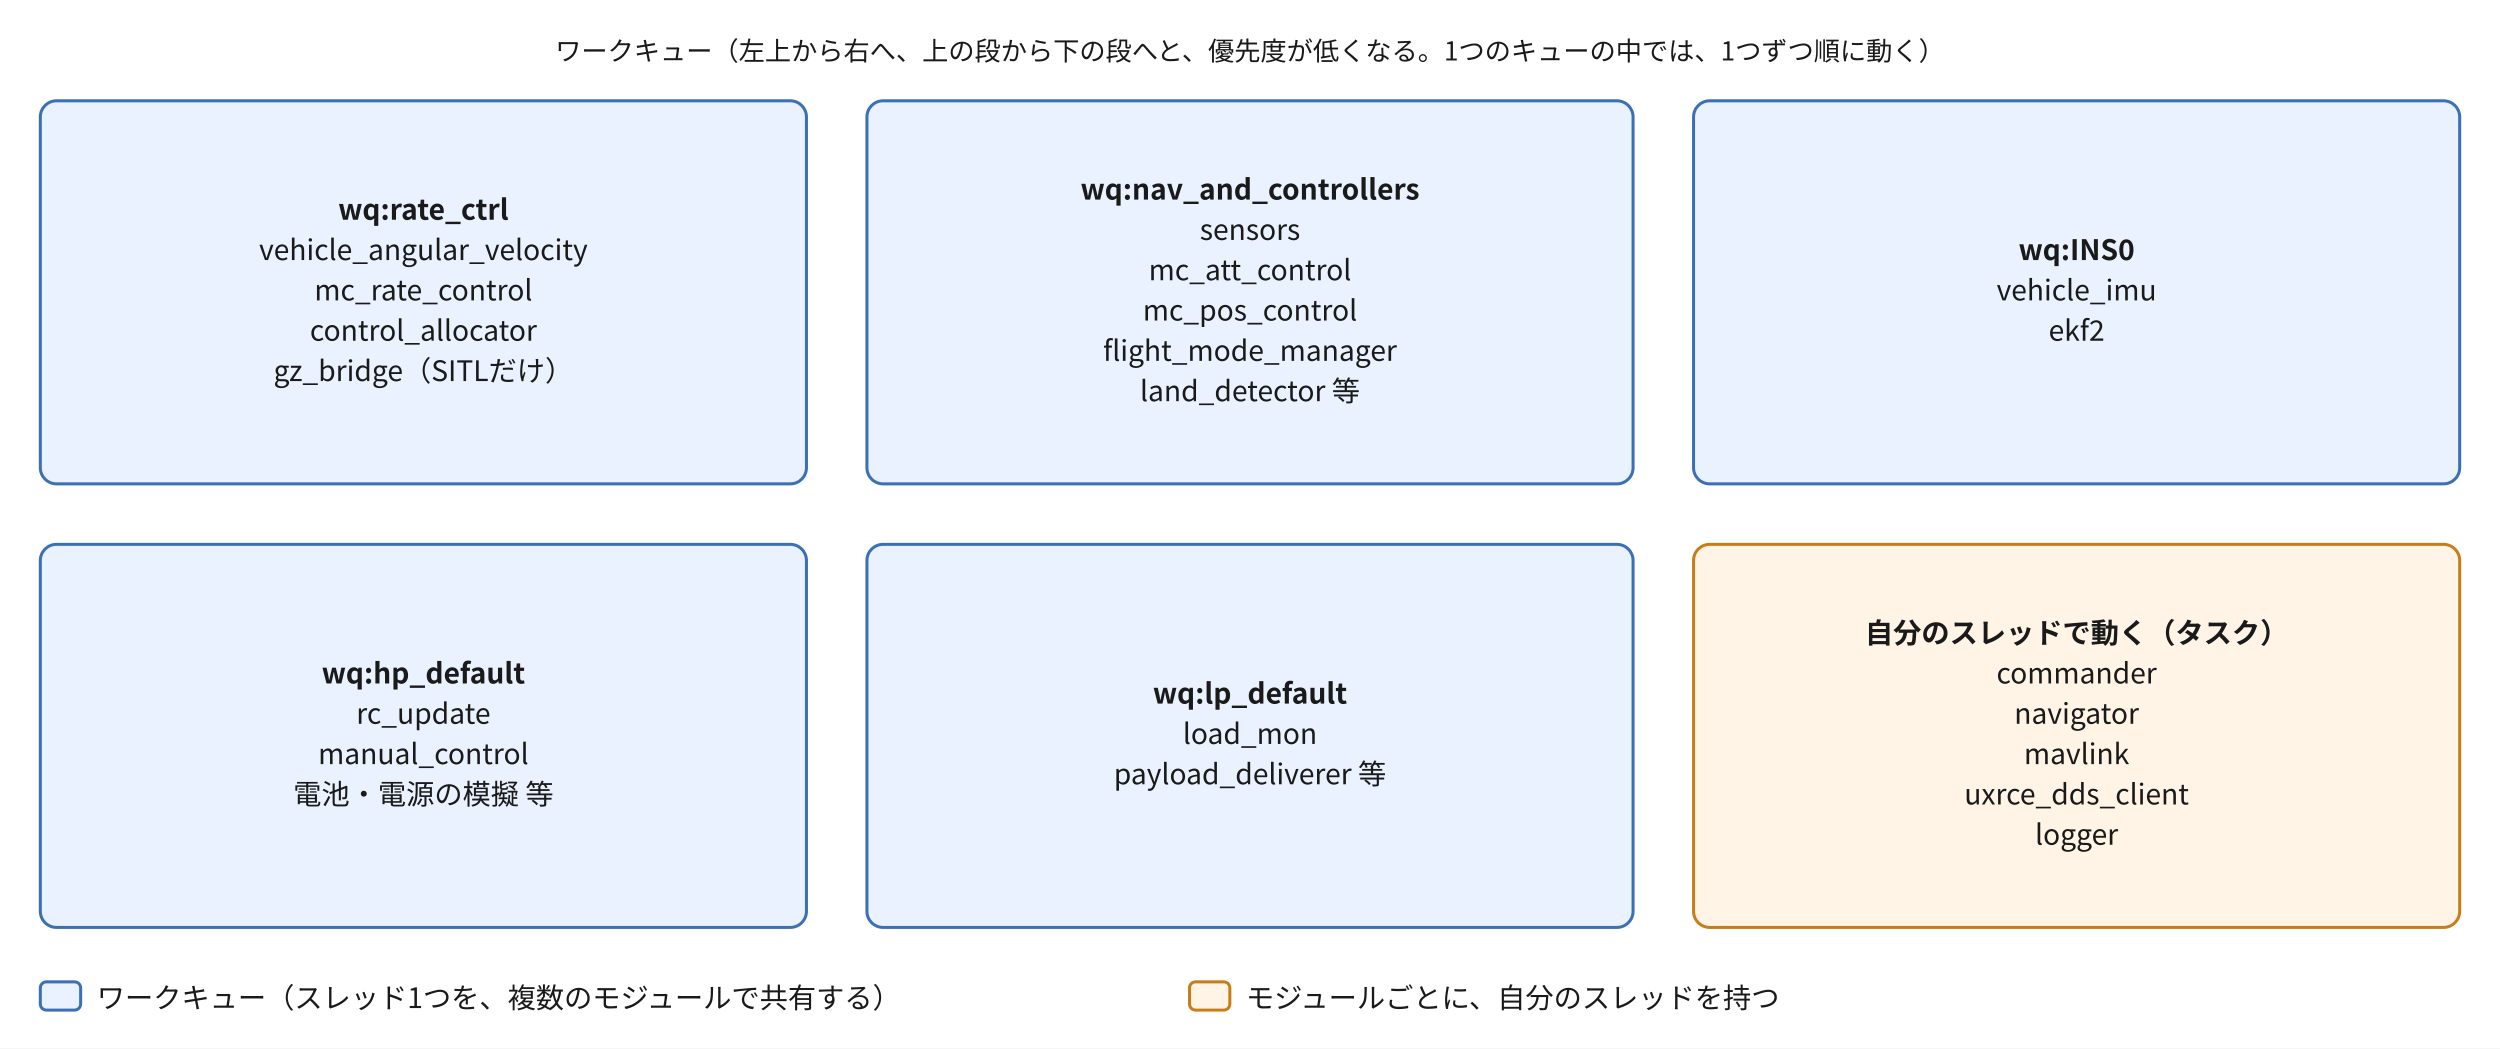
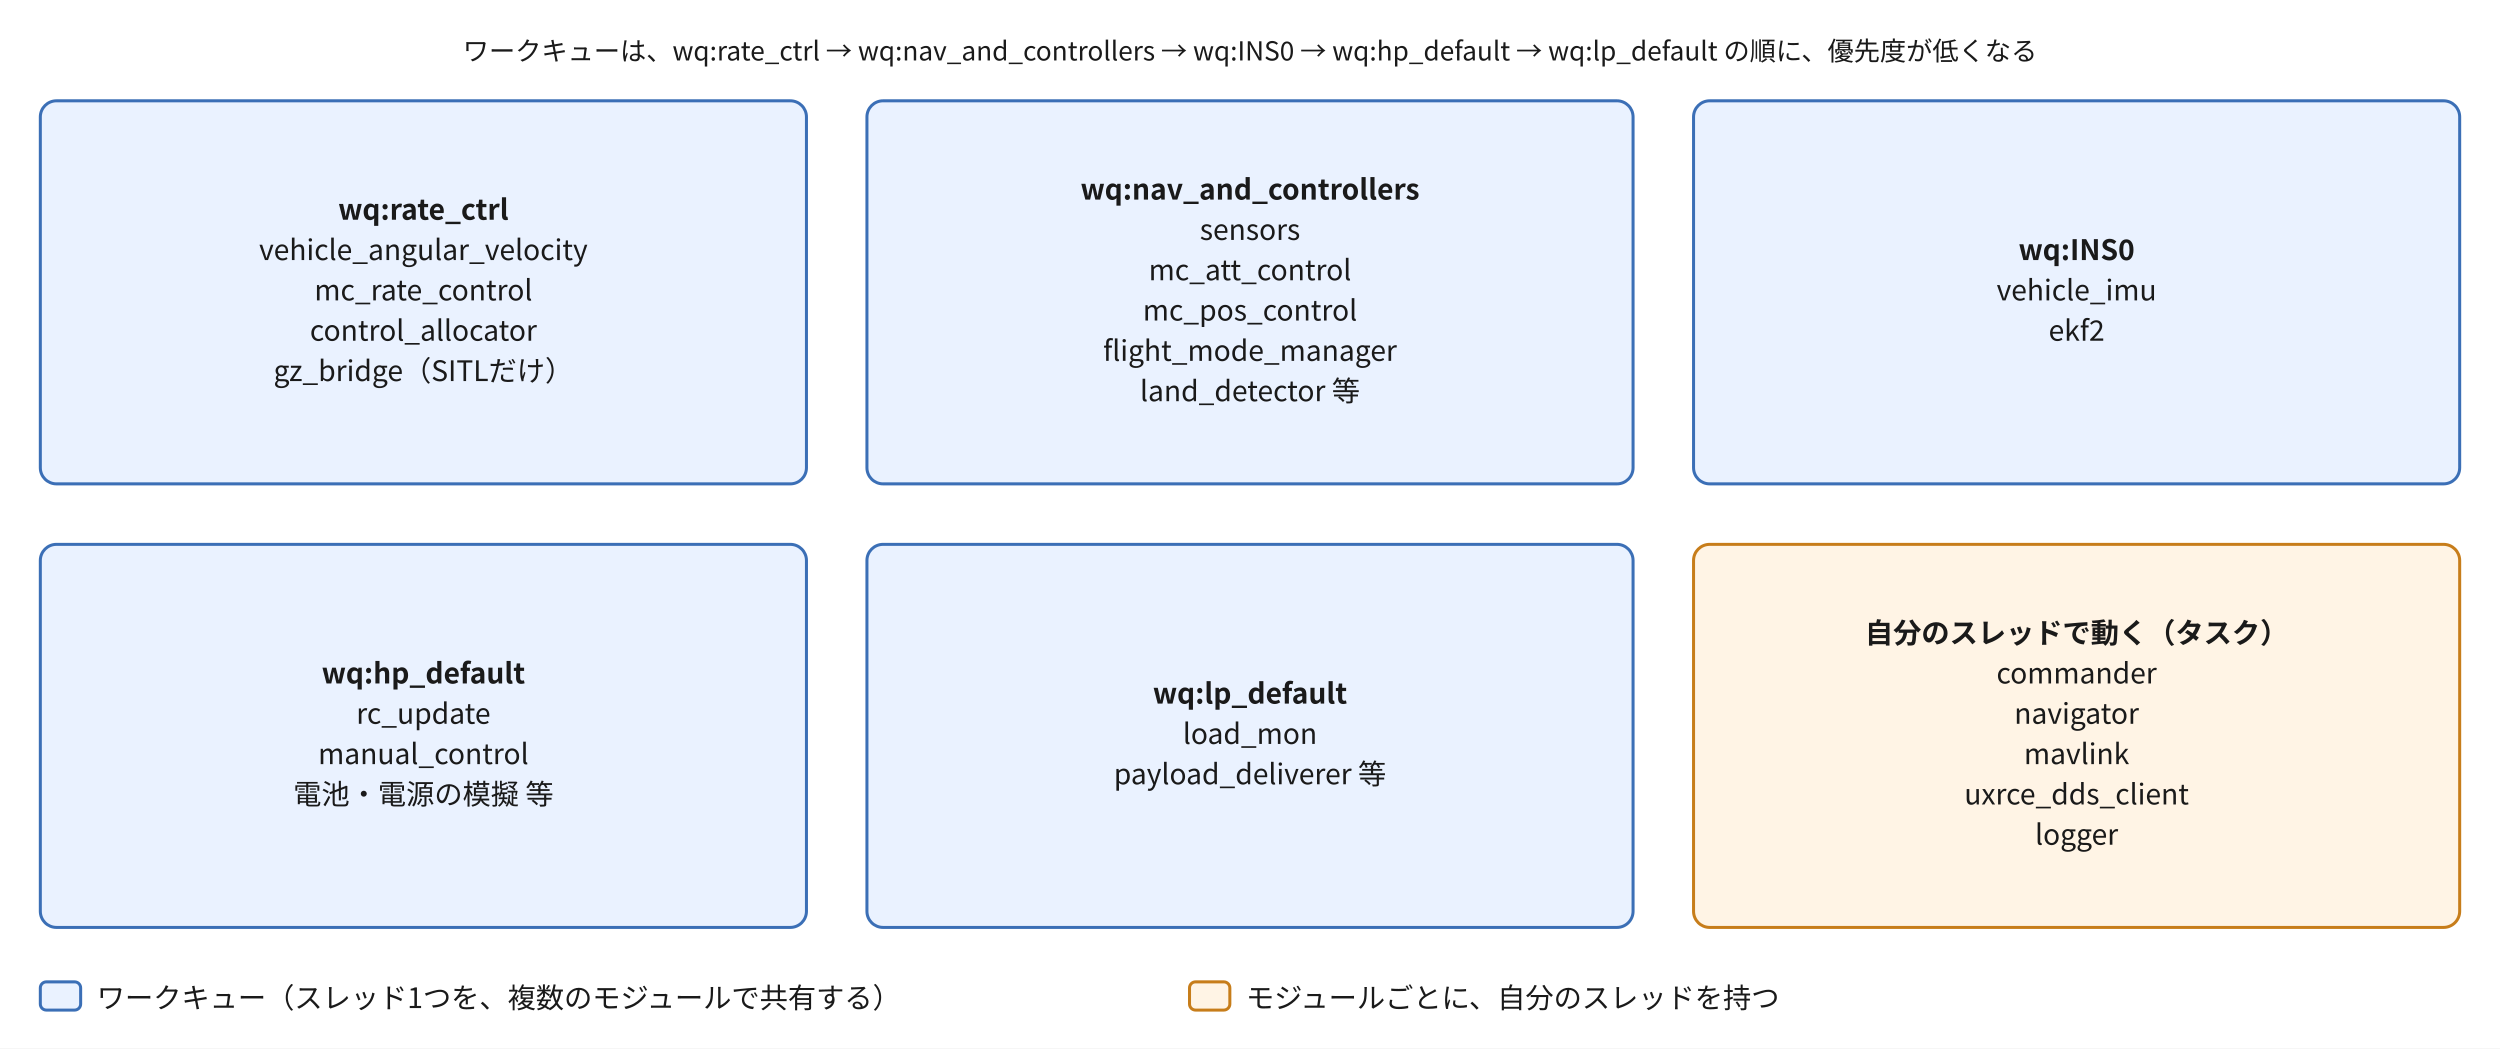
<svg xmlns="http://www.w3.org/2000/svg" viewBox="0 0 1240 520" width="1240" height="520" font-family="'Noto Sans CJK JP','Noto Sans JP','Hiragino Sans','Yu Gothic',Meiryo,sans-serif" font-size="14" role="img" aria-label="PX4のSITLで、モジュールがどのスレッドで動くかを示した図。ワークキュー wq:rate_ctrl（優先度がいちばん高い）では、vehicle_angular_velocity・mc_rate_control・control_allocator・gz_bridge が動く。wq:nav_and_controllers では、sensors・mc_att_control・mc_pos_control・flight_mode_manager・land_detector が動く。wq:INS0 では、vehicle_imu と ekf2 が動く。wq:hp_default では、rc_update・manual_control 等が、wq:lp_default では、load_mon 等が動く。commander・navigator・mavlink・uxrce_dds_client・logger は、ワークキューを使わず、それぞれ自分のスレッドで動く">
  <defs>
    <marker id="a" viewBox="0 0 10 10" refX="9" refY="5" markerWidth="8" markerHeight="8" orient="auto">
      <path d="M0,0 L10,5 L0,10 z" fill="#333333" />
    </marker>
    <marker id="s" viewBox="0 0 10 10" refX="1" refY="5" markerWidth="8" markerHeight="8" orient="auto">
      <path d="M10,0 L0,5 L10,10 z" fill="#333333" />
    </marker>
  </defs>
  <rect x="0" y="0" width="1240" height="520" fill="#ffffff" />
  <g fill="#1a1a1a">
    <rect x="20" y="50" width="380" height="190" rx="8" fill="#eaf2ff" stroke="#3b6fb6" stroke-width="1.5" />
    <rect x="430" y="50" width="380" height="190" rx="8" fill="#eaf2ff" stroke="#3b6fb6" stroke-width="1.5" />
    <rect x="840" y="50" width="380" height="190" rx="8" fill="#eaf2ff" stroke="#3b6fb6" stroke-width="1.5" />
    <rect x="20" y="270" width="380" height="190" rx="8" fill="#eaf2ff" stroke="#3b6fb6" stroke-width="1.5" />
    <rect x="430" y="270" width="380" height="190" rx="8" fill="#eaf2ff" stroke="#3b6fb6" stroke-width="1.5" />
    <rect x="840" y="270" width="380" height="190" rx="8" fill="#fff4e5" stroke="#c77d1a" stroke-width="1.5" />
    <text x="210" y="109" text-anchor="middle" font-weight="bold">wq:rate_ctrl</text>
    <text x="210" y="129" text-anchor="middle">vehicle_angular_velocity</text>
    <text x="210" y="149" text-anchor="middle">mc_rate_control</text>
    <text x="210" y="169" text-anchor="middle">control_allocator</text>
    <text x="210" y="189" text-anchor="middle">gz_bridge（SITLだけ）</text>
    <text x="620" y="99" text-anchor="middle" font-weight="bold">wq:nav_and_controllers</text>
    <text x="620" y="119" text-anchor="middle">sensors</text>
    <text x="620" y="139" text-anchor="middle">mc_att_control</text>
    <text x="620" y="159" text-anchor="middle">mc_pos_control</text>
    <text x="620" y="179" text-anchor="middle">flight_mode_manager</text>
    <text x="620" y="199" text-anchor="middle">land_detector 等</text>
    <text x="1030" y="129" text-anchor="middle" font-weight="bold">wq:INS0</text>
    <text x="1030" y="149" text-anchor="middle">vehicle_imu</text>
    <text x="1030" y="169" text-anchor="middle">ekf2</text>
    <text x="210" y="339" text-anchor="middle" font-weight="bold">wq:hp_default</text>
    <text x="210" y="359" text-anchor="middle">rc_update</text>
    <text x="210" y="379" text-anchor="middle">manual_control</text>
    <text x="210" y="399" text-anchor="middle">電池・電源の模擬 等</text>
    <text x="620" y="349" text-anchor="middle" font-weight="bold">wq:lp_default</text>
    <text x="620" y="369" text-anchor="middle">load_mon</text>
    <text x="620" y="389" text-anchor="middle">payload_deliverer 等</text>
    <text x="1030" y="319" text-anchor="middle" font-weight="bold">自分のスレッドで動く（タスク）</text>
    <text x="1030" y="339" text-anchor="middle">commander</text>
    <text x="1030" y="359" text-anchor="middle">navigator</text>
    <text x="1030" y="379" text-anchor="middle">mavlink</text>
    <text x="1030" y="399" text-anchor="middle">uxrce_dds_client</text>
    <text x="1030" y="419" text-anchor="middle">logger</text>
-     <text x="620" y="30" text-anchor="middle" font-size="13">ワークキュー（左上から右へ、上の段から下の段へと、優先度が低くなる。1つのキューの中では、1つずつ順に動く）</text>
+     <text x="620" y="30" text-anchor="middle" font-size="13">ワークキューは、wq:rate_ctrl → wq:nav_and_controllers → wq:INS0 → wq:hp_default → wq:lp_default の順に、優先度が低くなる</text>
    <rect x="20" y="487" width="20" height="14" rx="3" fill="#eaf2ff" stroke="#3b6fb6" stroke-width="1.5" />
    <text x="48" y="500">ワークキュー（スレッド1つを、複数のモジュールで共有する）</text>
    <rect x="590" y="487" width="20" height="14" rx="3" fill="#fff4e5" stroke="#c77d1a" stroke-width="1.5" />
    <text x="618" y="500">モジュールごとに、自分のスレッドを持つ</text>
  </g>
</svg>
